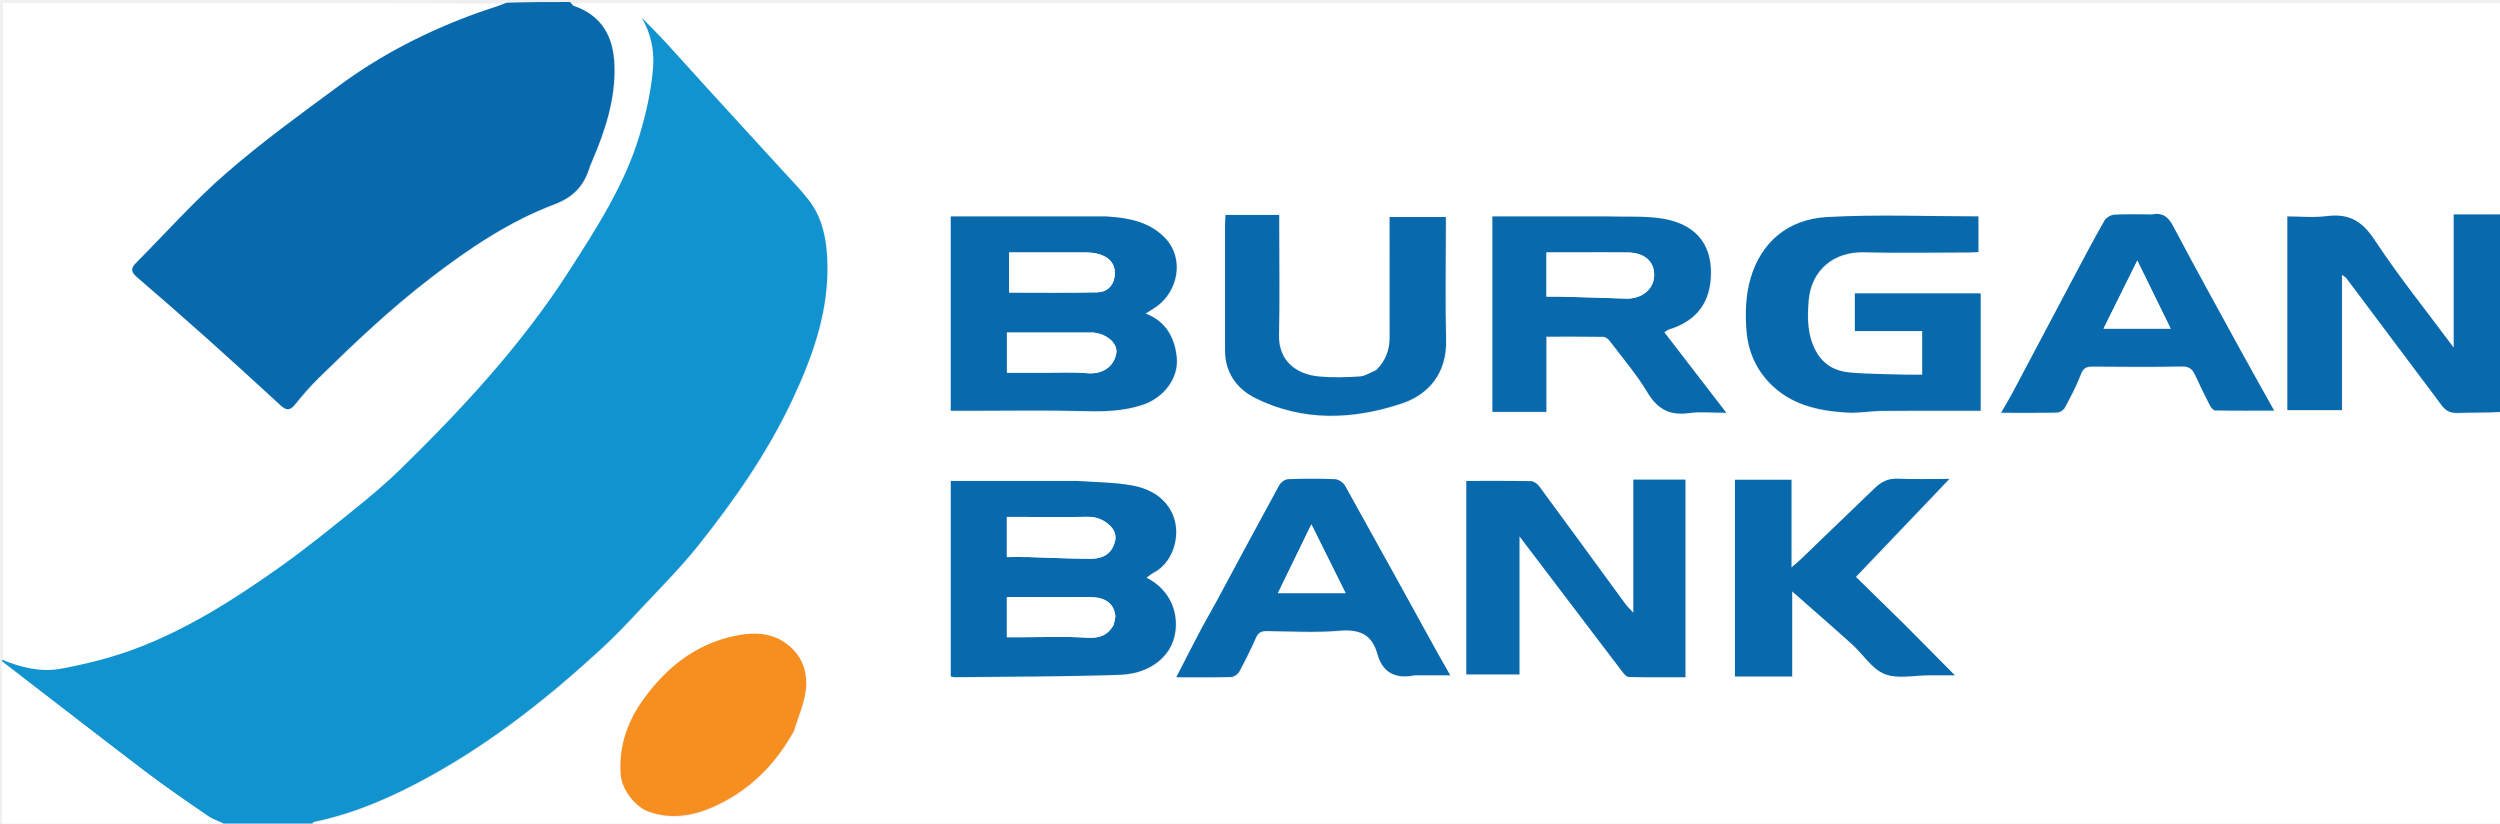
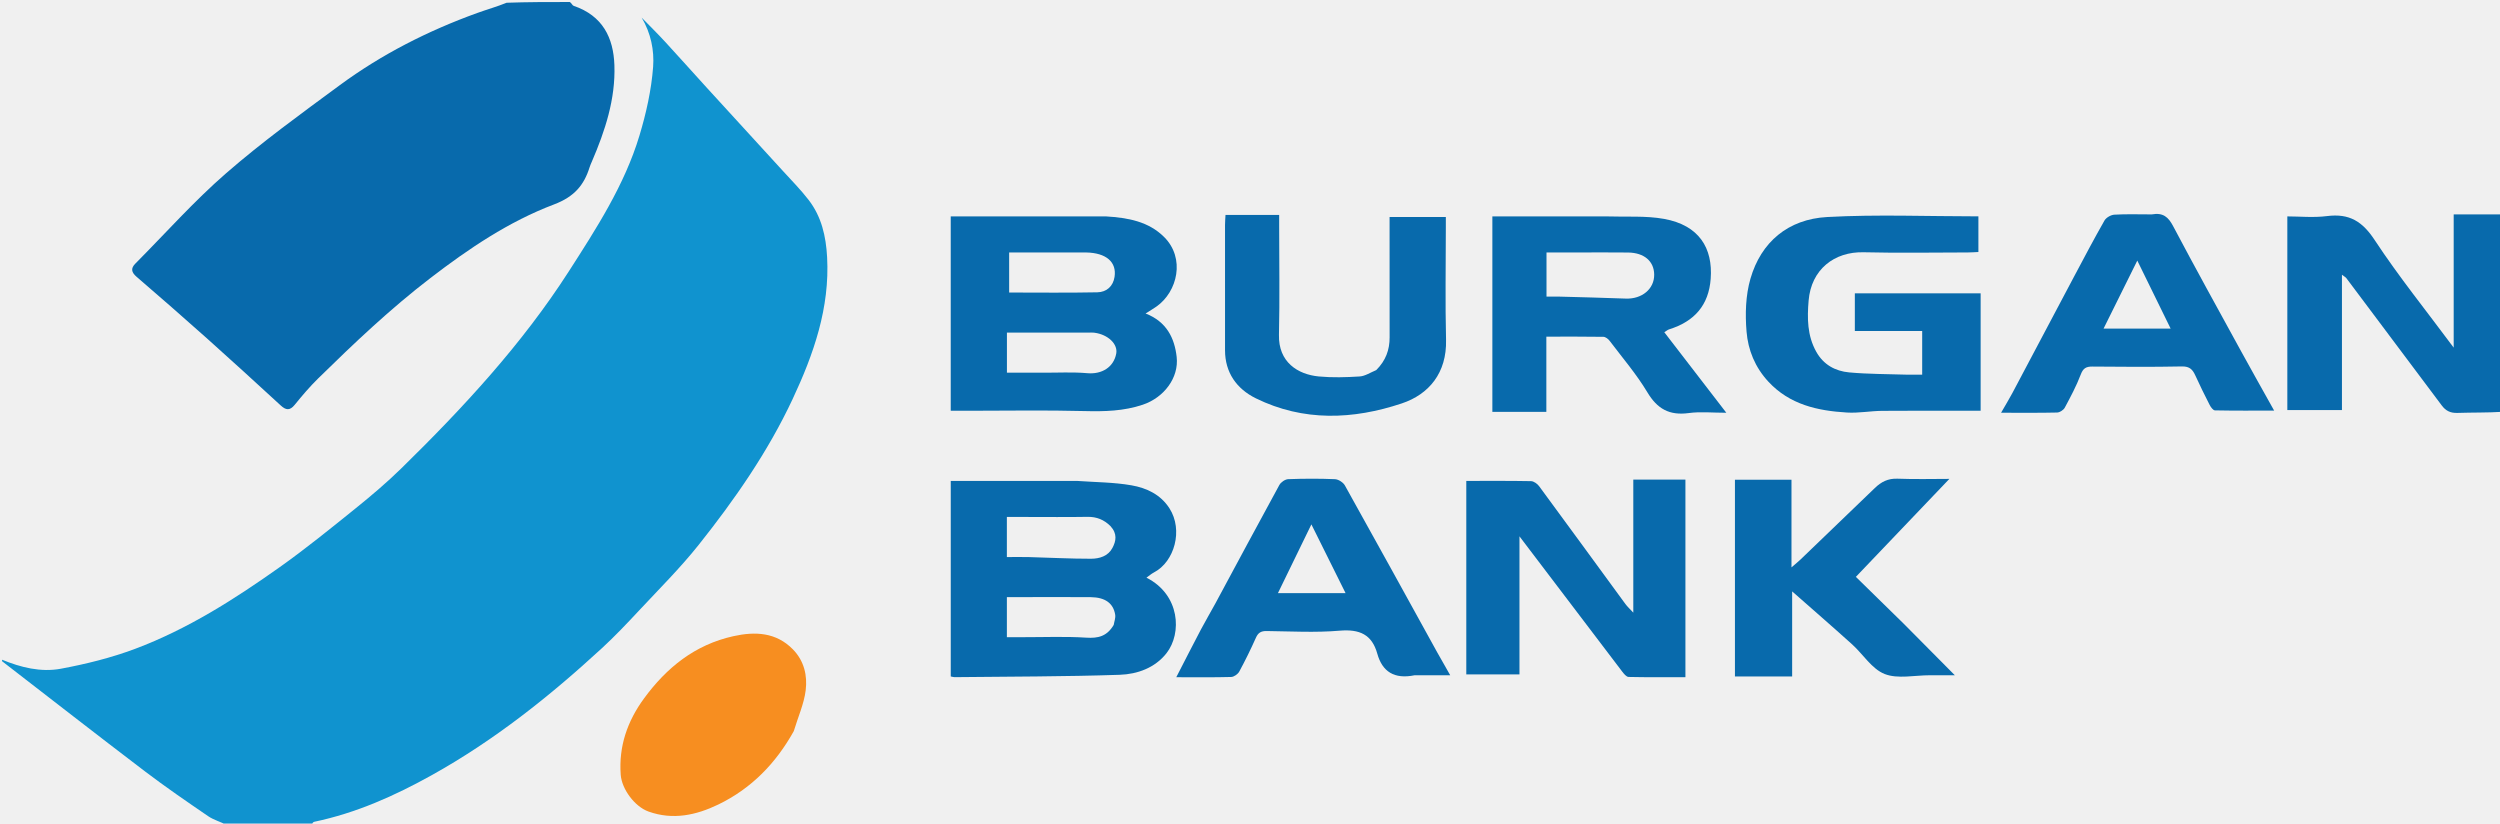
<svg xmlns="http://www.w3.org/2000/svg" width="850" height="280" viewBox="0 0 850 280" fill="none">
  <g clip-path="url(#clip0_10_41)">
-     <path d="M851 140.659C851 187.424 851 234.188 851 281C603.066 281 355.133 281 106.634 280.787C106.419 280.285 106.727 279.816 107.122 279.733C121.414 276.743 134.507 270.875 147.051 263.898C168.385 252.032 187.237 237.008 204.981 220.668C209.381 216.616 213.496 212.263 217.569 207.898C224.43 200.546 231.608 193.409 237.835 185.581C250.144 170.105 261.379 153.936 269.76 136.054C276.981 120.646 282.454 104.931 281.509 87.718C281.124 80.705 279.636 73.99 275.202 68.266C272.495 64.772 269.352 61.588 266.357 58.305C257.727 48.847 249.063 39.417 240.432 29.959C235.738 24.817 231.119 19.611 226.398 14.492C223.826 11.703 221.111 9.037 218.461 6.315C221.614 11.611 222.766 17.515 222.354 23.037C221.765 30.929 219.987 38.861 217.684 46.487C212.635 63.208 203.12 77.907 193.693 92.579C177.803 117.309 157.864 138.884 136.779 159.527C131.865 164.337 126.578 168.825 121.199 173.159C112.739 179.976 104.291 186.841 95.415 193.136C80.043 204.037 64.103 214.215 46.217 220.929C38.112 223.971 29.53 226.093 20.974 227.688C14.172 228.956 7.364 227.249 1 224.455C1 150.026 1 75.597 1 1C57.92 1 114.84 1 172.21 1.255C169.287 2.579 165.87 3.534 162.548 4.735C145.784 10.796 130.059 18.792 115.843 29.259C102.707 38.93 89.45 48.547 77.196 59.197C66.226 68.731 56.55 79.641 46.306 89.947C44.683 91.579 44.969 92.908 46.716 94.414C54.743 101.336 62.736 108.297 70.635 115.354C79.07 122.889 87.409 130.524 95.734 138.172C97.536 139.827 98.843 139.984 100.5 137.943C103.015 134.845 105.617 131.78 108.475 128.976C120.651 117.033 133.016 105.298 146.654 94.839C159.657 84.868 173.235 75.663 188.692 69.812C195.522 67.226 198.875 63.269 200.763 57.16C200.961 56.519 201.251 55.903 201.518 55.283C206.038 44.76 209.598 33.98 209.188 22.448C208.858 13.16 205.225 5.664 195.316 2.297C194.896 2.154 194.684 1.445 194.375 1C413.25 1 632.125 1 851 1C851 24.913 851 48.748 850.668 72.898C845.198 73.215 840.06 73.215 834.544 73.215C834.544 88.37 834.544 103.009 834.544 118.51C825.151 105.867 815.81 94.288 807.697 81.962C803.548 75.657 799.135 72.813 791.479 73.788C786.898 74.371 782.17 73.895 777.985 73.895C777.985 96.249 777.985 118.034 777.985 139.743C784.49 139.743 790.333 139.743 796.553 139.743C796.553 124.408 796.553 109.303 796.553 93.724C797.379 94.359 797.808 94.567 798.057 94.899C808.876 109.308 819.688 123.721 830.473 138.153C831.807 139.939 833.376 140.795 835.786 140.712C840.851 140.536 845.928 140.659 851 140.659ZM366.141 163.831C351.919 163.831 337.697 163.831 323.546 163.831C323.546 186.386 323.546 208.355 323.546 230.314C324.13 230.429 324.468 230.557 324.804 230.553C343.535 230.342 362.274 230.379 380.989 229.749C387.013 229.547 392.996 227.384 396.899 222.409C402.214 215.634 401.529 202.499 390.088 196.73C390.961 196.109 391.73 195.413 392.63 194.947C399.603 191.337 402.651 180.54 397.908 173.152C394.881 168.437 390.135 166.223 384.978 165.324C379.035 164.288 372.899 164.284 366.141 163.831ZM375.971 73.895C358.461 73.895 340.951 73.895 323.54 73.895C323.54 96.238 323.54 117.972 323.54 139.978C325.652 139.978 327.519 139.978 329.386 139.978C342.6 139.978 355.82 139.73 369.023 140.081C375.809 140.262 382.407 140.094 388.845 137.92C396.1 135.469 401.143 128.72 400.362 121.705C399.639 115.216 396.917 109.684 389.794 106.905C391.224 105.995 392.407 105.31 393.515 104.528C400.66 99.48 403.355 88.113 396.086 80.895C390.761 75.607 383.857 74.361 375.971 73.895ZM648.71 127.715C642.143 127.487 635.548 127.536 629.018 126.937C624.27 126.501 620.306 124.32 617.853 119.977C614.72 114.431 614.728 108.438 615.222 102.522C616.103 91.971 623.896 85.838 633.958 86.089C645.753 86.383 657.562 86.163 669.365 86.151C670.602 86.15 671.839 86.049 672.947 86.001C672.947 81.517 672.947 77.484 672.947 73.88C655.631 73.88 638.537 73.176 621.539 74.106C608.21 74.835 599.043 82.652 595.45 95.049C593.795 100.761 593.623 107.126 594.12 113.091C594.636 119.29 596.967 125.163 601.558 130.106C608.772 137.873 618.218 139.983 628.284 140.583C632.227 140.818 636.223 140.047 640.198 140.01C650.111 139.915 660.026 139.978 669.941 139.978C671.186 139.978 672.431 139.978 673.707 139.978C673.707 126.354 673.707 113.24 673.707 100.053C659.305 100.053 645.114 100.053 630.938 100.053C630.938 104.359 630.938 108.39 630.938 112.862C638.748 112.862 646.336 112.862 653.835 112.862C653.835 118.024 653.835 122.738 653.835 127.715C652.192 127.715 650.797 127.715 648.71 127.715ZM573.333 194.82C573.333 184.319 573.333 173.819 573.333 163.374C567.133 163.374 561.523 163.374 555.613 163.374C555.613 178.404 555.613 193.204 555.613 208.617C554.413 207.314 553.573 206.561 552.925 205.677C543.147 192.325 533.411 178.944 523.591 165.621C522.991 164.807 521.78 163.927 520.836 163.909C513.436 163.768 506.032 163.831 498.831 163.831C498.831 185.997 498.831 207.796 498.831 229.616C505.111 229.616 510.805 229.616 516.91 229.616C516.91 214.026 516.91 198.722 516.91 182.674C528.894 198.464 540.351 213.575 551.842 228.66C552.408 229.404 553.263 230.463 554.006 230.48C560.337 230.626 566.673 230.564 573.333 230.564C573.333 218.609 573.333 207.055 573.333 194.82ZM546.062 73.895C533.256 73.895 520.45 73.895 507.694 73.895C507.694 96.427 507.694 118.397 507.694 140.363C513.864 140.363 519.794 140.363 526.049 140.363C526.049 131.719 526.049 123.368 526.049 114.779C532.738 114.779 539.094 114.735 545.448 114.839C546.163 114.85 547.07 115.546 547.54 116.168C551.914 121.953 556.695 127.525 560.391 133.694C563.737 139.278 567.806 141.666 574.48 140.758C578.445 140.219 582.554 140.66 587.242 140.66C579.881 131.101 573.055 122.237 566.16 113.282C566.823 112.874 567.259 112.469 567.777 112.306C576.46 109.584 581.255 104.051 581.927 95.11C582.712 84.655 577.974 76.902 566.081 74.746C559.811 73.609 553.218 74.126 546.062 73.895ZM647.355 212.192C641.688 206.641 636.021 201.091 631.285 196.452C642.178 185.039 652.634 174.085 663.08 163.141C657.409 163.141 651.421 163.31 645.45 163.073C642.189 162.944 639.875 164.18 637.732 166.249C629.319 174.371 620.885 182.472 612.449 190.57C611.661 191.327 610.798 192.01 609.395 193.226C609.395 182.828 609.395 173.143 609.395 163.422C602.613 163.422 596.212 163.422 590.17 163.422C590.17 185.876 590.17 208.043 590.17 230.318C596.881 230.318 603.042 230.318 609.622 230.318C609.622 219.947 609.622 209.838 609.622 201.395C615.972 206.989 623.05 213.123 630.001 219.388C633.749 222.766 636.69 227.745 641.075 229.48C645.52 231.239 651.295 229.894 656.488 229.904C659.073 229.91 661.658 229.905 664.936 229.905C658.75 223.666 653.229 218.099 647.355 212.192ZM481.611 229.906C485.311 229.906 489.011 229.906 493.367 229.906C491.64 226.867 490.229 224.444 488.876 221.992C478.45 203.103 468.062 184.194 457.543 165.353C456.974 164.333 455.36 163.291 454.188 163.241C448.891 163.015 443.574 163.034 438.276 163.235C437.229 163.274 435.789 164.277 435.277 165.214C427.949 178.607 420.757 192.07 413.513 205.505C411.906 208.485 410.159 211.396 408.583 214.39C405.818 219.638 403.135 224.926 400.224 230.575C406.874 230.575 412.885 230.657 418.889 230.491C419.845 230.465 421.168 229.523 421.636 228.66C423.681 224.89 425.569 221.032 427.314 217.124C428.075 215.419 429.057 214.845 430.987 214.871C439.24 214.98 447.545 215.45 455.736 214.753C462.625 214.167 466.761 216.083 468.573 222.576C470.266 228.647 474.313 231.329 481.611 229.906ZM731.547 73.214C727.419 73.214 723.282 73.066 719.17 73.308C717.987 73.377 716.376 74.308 715.815 75.294C712.231 81.582 708.858 87.982 705.466 94.37C698.465 107.556 691.506 120.761 684.503 133.945C683.372 136.075 682.104 138.137 680.655 140.654C687.458 140.654 693.582 140.723 699.701 140.579C700.605 140.558 701.881 139.731 702.305 138.94C704.281 135.262 706.266 131.552 707.741 127.675C708.536 125.584 709.488 124.929 711.702 124.949C721.843 125.045 731.989 125.116 742.126 124.908C744.814 124.852 745.808 126.011 746.714 127.999C748.254 131.38 749.895 134.72 751.594 138.03C751.97 138.764 752.752 139.833 753.367 139.846C759.875 139.978 766.387 139.928 773.502 139.928C769.519 132.782 765.861 126.311 762.292 119.796C754.526 105.622 746.697 91.478 739.151 77.197C737.544 74.157 735.796 72.522 731.547 73.214ZM467.975 126.286C466.18 126.994 464.418 128.198 462.582 128.314C457.972 128.604 453.293 128.752 448.707 128.317C441.478 127.632 434.931 123.407 435.139 114.201C435.418 101.835 435.208 89.459 435.208 77.087C435.208 75.885 435.208 74.683 435.208 73.4C428.869 73.4 423.025 73.4 416.964 73.4C416.901 74.677 416.799 75.781 416.799 76.886C416.788 91.074 416.769 105.262 416.801 119.45C416.818 126.941 420.694 132.516 427.318 135.766C443.462 143.687 460.311 143.019 476.901 137.479C486.146 134.392 492.224 127.091 491.947 115.876C491.634 103.171 491.875 90.453 491.875 77.74C491.875 76.541 491.875 75.342 491.875 74.091C485.279 74.091 479.199 74.091 472.75 74.091C472.75 75.5 472.75 76.718 472.75 77.936C472.75 90.308 472.73 102.68 472.761 115.052C472.771 119.262 471.444 122.94 467.975 126.286ZM270.224 248.647C271.615 244.117 273.648 239.661 274.223 235.038C274.841 230.07 273.747 225.055 269.878 221.101C264.187 215.283 257.074 214.979 249.701 216.605C236.513 219.512 226.901 227.37 219.283 237.756C213.576 245.537 210.624 254.093 211.336 263.743C211.695 268.61 216.075 274.551 220.768 276.238C229.111 279.237 237.037 277.463 244.493 273.863C255.8 268.403 264.103 259.816 270.224 248.647Z" fill="white" />
+     <path d="M851 140.659C851 187.424 851 234.188 851 281C603.066 281 355.133 281 106.634 280.787C106.419 280.285 106.727 279.816 107.122 279.733C121.414 276.743 134.507 270.875 147.051 263.898C168.385 252.032 187.237 237.008 204.981 220.668C209.381 216.616 213.496 212.263 217.569 207.898C224.43 200.546 231.608 193.409 237.835 185.581C250.144 170.105 261.379 153.936 269.76 136.054C276.981 120.646 282.454 104.931 281.509 87.718C281.124 80.705 279.636 73.99 275.202 68.266C272.495 64.772 269.352 61.588 266.357 58.305C257.727 48.847 249.063 39.417 240.432 29.959C235.738 24.817 231.119 19.611 226.398 14.492C223.826 11.703 221.111 9.037 218.461 6.315C221.614 11.611 222.766 17.515 222.354 23.037C221.765 30.929 219.987 38.861 217.684 46.487C212.635 63.208 203.12 77.907 193.693 92.579C177.803 117.309 157.864 138.884 136.779 159.527C131.865 164.337 126.578 168.825 121.199 173.159C112.739 179.976 104.291 186.841 95.415 193.136C80.043 204.037 64.103 214.215 46.217 220.929C38.112 223.971 29.53 226.093 20.974 227.688C14.172 228.956 7.364 227.249 1 224.455C1 150.026 1 75.597 1 1C57.92 1 114.84 1 172.21 1.255C169.287 2.579 165.87 3.534 162.548 4.735C145.784 10.796 130.059 18.792 115.843 29.259C102.707 38.93 89.45 48.547 77.196 59.197C66.226 68.731 56.55 79.641 46.306 89.947C44.683 91.579 44.969 92.908 46.716 94.414C54.743 101.336 62.736 108.297 70.635 115.354C79.07 122.889 87.409 130.524 95.734 138.172C97.536 139.827 98.843 139.984 100.5 137.943C103.015 134.845 105.617 131.78 108.475 128.976C120.651 117.033 133.016 105.298 146.654 94.839C159.657 84.868 173.235 75.663 188.692 69.812C195.522 67.226 198.875 63.269 200.763 57.16C200.961 56.519 201.251 55.903 201.518 55.283C206.038 44.76 209.598 33.98 209.188 22.448C208.858 13.16 205.225 5.664 195.316 2.297C194.896 2.154 194.684 1.445 194.375 1C413.25 1 632.125 1 851 1C851 24.913 851 48.748 850.668 72.898C845.198 73.215 840.06 73.215 834.544 73.215C834.544 88.37 834.544 103.009 834.544 118.51C825.151 105.867 815.81 94.288 807.697 81.962C803.548 75.657 799.135 72.813 791.479 73.788C786.898 74.371 782.17 73.895 777.985 73.895C777.985 96.249 777.985 118.034 777.985 139.743C784.49 139.743 790.333 139.743 796.553 139.743C796.553 124.408 796.553 109.303 796.553 93.724C797.379 94.359 797.808 94.567 798.057 94.899C808.876 109.308 819.688 123.721 830.473 138.153C831.807 139.939 833.376 140.795 835.786 140.712C840.851 140.536 845.928 140.659 851 140.659ZM366.141 163.831C351.919 163.831 337.697 163.831 323.546 163.831C323.546 186.386 323.546 208.355 323.546 230.314C324.13 230.429 324.468 230.557 324.804 230.553C343.535 230.342 362.274 230.379 380.989 229.749C387.013 229.547 392.996 227.384 396.899 222.409C402.214 215.634 401.529 202.499 390.088 196.73C390.961 196.109 391.73 195.413 392.63 194.947C399.603 191.337 402.651 180.54 397.908 173.152C394.881 168.437 390.135 166.223 384.978 165.324C379.035 164.288 372.899 164.284 366.141 163.831ZM375.971 73.895C358.461 73.895 340.951 73.895 323.54 73.895C323.54 96.238 323.54 117.972 323.54 139.978C325.652 139.978 327.519 139.978 329.386 139.978C342.6 139.978 355.82 139.73 369.023 140.081C375.809 140.262 382.407 140.094 388.845 137.92C396.1 135.469 401.143 128.72 400.362 121.705C399.639 115.216 396.917 109.684 389.794 106.905C391.224 105.995 392.407 105.31 393.515 104.528C400.66 99.48 403.355 88.113 396.086 80.895C390.761 75.607 383.857 74.361 375.971 73.895ZM648.71 127.715C642.143 127.487 635.548 127.536 629.018 126.937C624.27 126.501 620.306 124.32 617.853 119.977C614.72 114.431 614.728 108.438 615.222 102.522C616.103 91.971 623.896 85.838 633.958 86.089C645.753 86.383 657.562 86.163 669.365 86.151C670.602 86.15 671.839 86.049 672.947 86.001C672.947 81.517 672.947 77.484 672.947 73.88C655.631 73.88 638.537 73.176 621.539 74.106C608.21 74.835 599.043 82.652 595.45 95.049C593.795 100.761 593.623 107.126 594.12 113.091C594.636 119.29 596.967 125.163 601.558 130.106C608.772 137.873 618.218 139.983 628.284 140.583C632.227 140.818 636.223 140.047 640.198 140.01C650.111 139.915 660.026 139.978 669.941 139.978C671.186 139.978 672.431 139.978 673.707 139.978C673.707 126.354 673.707 113.24 673.707 100.053C659.305 100.053 645.114 100.053 630.938 100.053C630.938 104.359 630.938 108.39 630.938 112.862C638.748 112.862 646.336 112.862 653.835 112.862C653.835 118.024 653.835 122.738 653.835 127.715C652.192 127.715 650.797 127.715 648.71 127.715ZM573.333 194.82C573.333 184.319 573.333 173.819 573.333 163.374C567.133 163.374 561.523 163.374 555.613 163.374C555.613 178.404 555.613 193.204 555.613 208.617C554.413 207.314 553.573 206.561 552.925 205.677C543.147 192.325 533.411 178.944 523.591 165.621C522.991 164.807 521.78 163.927 520.836 163.909C513.436 163.768 506.032 163.831 498.831 163.831C498.831 185.997 498.831 207.796 498.831 229.616C505.111 229.616 510.805 229.616 516.91 229.616C516.91 214.026 516.91 198.722 516.91 182.674C528.894 198.464 540.351 213.575 551.842 228.66C552.408 229.404 553.263 230.463 554.006 230.48C560.337 230.626 566.673 230.564 573.333 230.564C573.333 218.609 573.333 207.055 573.333 194.82ZM546.062 73.895C533.256 73.895 520.45 73.895 507.694 73.895C507.694 96.427 507.694 118.397 507.694 140.363C513.864 140.363 519.794 140.363 526.049 140.363C526.049 131.719 526.049 123.368 526.049 114.779C532.738 114.779 539.094 114.735 545.448 114.839C546.163 114.85 547.07 115.546 547.54 116.168C551.914 121.953 556.695 127.525 560.391 133.694C563.737 139.278 567.806 141.666 574.48 140.758C578.445 140.219 582.554 140.66 587.242 140.66C579.881 131.101 573.055 122.237 566.16 113.282C566.823 112.874 567.259 112.469 567.777 112.306C576.46 109.584 581.255 104.051 581.927 95.11C582.712 84.655 577.974 76.902 566.081 74.746C559.811 73.609 553.218 74.126 546.062 73.895ZM647.355 212.192C641.688 206.641 636.021 201.091 631.285 196.452C642.178 185.039 652.634 174.085 663.08 163.141C657.409 163.141 651.421 163.31 645.45 163.073C642.189 162.944 639.875 164.18 637.732 166.249C629.319 174.371 620.885 182.472 612.449 190.57C611.661 191.327 610.798 192.01 609.395 193.226C609.395 182.828 609.395 173.143 609.395 163.422C602.613 163.422 596.212 163.422 590.17 163.422C590.17 185.876 590.17 208.043 590.17 230.318C596.881 230.318 603.042 230.318 609.622 230.318C609.622 219.947 609.622 209.838 609.622 201.395C615.972 206.989 623.05 213.123 630.001 219.388C633.749 222.766 636.69 227.745 641.075 229.48C645.52 231.239 651.295 229.894 656.488 229.904C659.073 229.91 661.658 229.905 664.936 229.905C658.75 223.666 653.229 218.099 647.355 212.192ZM481.611 229.906C485.311 229.906 489.011 229.906 493.367 229.906C491.64 226.867 490.229 224.444 488.876 221.992C478.45 203.103 468.062 184.194 457.543 165.353C456.974 164.333 455.36 163.291 454.188 163.241C448.891 163.015 443.574 163.034 438.276 163.235C437.229 163.274 435.789 164.277 435.277 165.214C427.949 178.607 420.757 192.07 413.513 205.505C411.906 208.485 410.159 211.396 408.583 214.39C405.818 219.638 403.135 224.926 400.224 230.575C406.874 230.575 412.885 230.657 418.889 230.491C419.845 230.465 421.168 229.523 421.636 228.66C423.681 224.89 425.569 221.032 427.314 217.124C428.075 215.419 429.057 214.845 430.987 214.871C439.24 214.98 447.545 215.45 455.736 214.753C462.625 214.167 466.761 216.083 468.573 222.576C470.266 228.647 474.313 231.329 481.611 229.906ZM731.547 73.214C727.419 73.214 723.282 73.066 719.17 73.308C717.987 73.377 716.376 74.308 715.815 75.294C712.231 81.582 708.858 87.982 705.466 94.37C698.465 107.556 691.506 120.761 684.503 133.945C683.372 136.075 682.104 138.137 680.655 140.654C687.458 140.654 693.582 140.723 699.701 140.579C700.605 140.558 701.881 139.731 702.305 138.94C704.281 135.262 706.266 131.552 707.741 127.675C708.536 125.584 709.488 124.929 711.702 124.949C721.843 125.045 731.989 125.116 742.126 124.908C744.814 124.852 745.808 126.011 746.714 127.999C748.254 131.38 749.895 134.72 751.594 138.03C751.97 138.764 752.752 139.833 753.367 139.846C759.875 139.978 766.387 139.928 773.502 139.928C769.519 132.782 765.861 126.311 762.292 119.796C754.526 105.622 746.697 91.478 739.151 77.197C737.544 74.157 735.796 72.522 731.547 73.214ZM467.975 126.286C466.18 126.994 464.418 128.198 462.582 128.314C457.972 128.604 453.293 128.752 448.707 128.317C441.478 127.632 434.931 123.407 435.139 114.201C435.418 101.835 435.208 89.459 435.208 77.087C435.208 75.885 435.208 74.683 435.208 73.4C428.869 73.4 423.025 73.4 416.964 73.4C416.901 74.677 416.799 75.781 416.799 76.886C416.788 91.074 416.769 105.262 416.801 119.45C416.818 126.941 420.694 132.516 427.318 135.766C443.462 143.687 460.311 143.019 476.901 137.479C486.146 134.392 492.224 127.091 491.947 115.876C491.634 103.171 491.875 90.453 491.875 77.74C491.875 76.541 491.875 75.342 491.875 74.091C485.279 74.091 479.199 74.091 472.75 74.091C472.75 75.5 472.75 76.718 472.75 77.936C472.75 90.308 472.73 102.68 472.761 115.052C472.771 119.262 471.444 122.94 467.975 126.286ZM270.224 248.647C271.615 244.117 273.648 239.661 274.223 235.038C274.841 230.07 273.747 225.055 269.878 221.101C264.187 215.283 257.074 214.979 249.701 216.605C236.513 219.512 226.901 227.37 219.283 237.756C213.576 245.537 210.624 254.093 211.336 263.743C211.695 268.61 216.075 274.551 220.768 276.238C229.111 279.237 237.037 277.463 244.493 273.863C255.8 268.403 264.103 259.816 270.224 248.647Z" fill="none" />
    <path d="M0.708 224.307C7.072 226.93 13.881 228.637 20.682 227.369C29.238 225.774 37.82 223.653 45.925 220.61C63.811 213.896 79.752 203.718 95.124 192.817C103.999 186.523 112.448 179.657 120.907 172.84C126.286 168.507 131.573 164.019 136.487 159.208C157.572 138.565 177.512 116.99 193.401 92.26C202.828 77.588 212.344 62.889 217.392 46.169C219.695 38.542 221.473 30.61 222.062 22.718C222.474 17.197 221.323 11.292 218.169 5.996C220.82 8.718 223.534 11.384 226.106 14.173C230.827 19.292 235.447 24.498 240.14 29.641C248.771 39.098 257.435 48.528 266.065 57.987C269.06 61.269 272.204 64.453 274.91 67.947C279.345 73.671 280.832 80.386 281.217 87.4C282.162 104.612 276.689 120.327 269.468 135.735C261.087 153.617 249.853 169.786 237.543 185.262C231.316 193.091 224.138 200.227 217.277 207.579C213.205 211.944 209.089 216.297 204.689 220.349C186.945 236.689 168.093 251.713 146.759 263.579C134.216 270.556 121.123 276.424 106.83 279.414C106.435 279.497 106.127 279.966 106.014 280.468C96.555 280.681 86.859 280.681 77.061 280.479C74.886 279.371 72.603 278.754 70.782 277.509C63.527 272.545 56.264 267.571 49.282 262.262C33.005 249.885 16.889 237.311 0.708 224.817C0.708 224.817 0.708 224.477 0.708 224.307Z" fill="#1093CF" />
    <path d="M193.751 0.681C194.392 1.127 194.604 1.836 195.024 1.978C204.933 5.346 208.566 12.841 208.896 22.129C209.306 33.661 205.746 44.442 201.226 54.965C200.96 55.584 200.669 56.2 200.471 56.841C198.584 62.95 195.23 66.908 188.4 69.493C172.944 75.344 159.365 84.549 146.363 94.52C132.725 104.979 120.359 116.714 108.183 128.658C105.325 131.461 102.723 134.526 100.208 137.625C98.551 139.666 97.244 139.508 95.442 137.853C87.118 130.205 78.778 122.571 70.343 115.035C62.444 107.979 54.452 101.017 46.424 94.096C44.677 92.589 44.392 91.26 46.014 89.628C56.258 79.322 65.935 68.412 76.904 58.879C89.159 48.228 102.416 38.611 115.551 28.94C129.768 18.473 145.492 10.477 162.256 4.417C165.578 3.216 168.996 2.26 172.247 0.936C179.223 0.681 186.321 0.681 193.751 0.681Z" fill="#086AAC" />
    <path d="M850.708 140.021C845.636 140.34 840.56 140.218 835.494 140.393C833.085 140.477 831.515 139.62 830.181 137.835C819.396 123.402 808.584 108.989 797.765 94.581C797.516 94.248 797.087 94.041 796.262 93.406C796.262 108.985 796.262 124.089 796.262 139.425C790.041 139.425 784.198 139.425 777.693 139.425C777.693 117.715 777.693 95.93 777.693 73.576C781.878 73.576 786.606 74.053 791.188 73.469C798.843 72.494 803.256 75.338 807.406 81.643C815.519 93.969 824.859 105.548 834.253 118.192C834.253 102.69 834.253 88.051 834.253 72.896C839.768 72.896 844.906 72.896 850.376 72.896C850.708 95.164 850.708 117.433 850.708 140.021Z" fill="#086AAC" />
-     <path d="M0.708 225.137C16.889 237.311 33.005 249.885 49.282 262.262C56.264 267.571 63.527 272.545 70.782 277.509C72.603 278.754 74.886 279.371 76.729 280.479C51.295 280.681 26.089 280.681 0.708 280.681C0.708 262.273 0.708 243.865 0.708 225.137Z" fill="white" />
+     <path d="M0.708 225.137C16.889 237.311 33.005 249.885 49.282 262.262C56.264 267.571 63.527 272.545 70.782 277.509C72.603 278.754 74.886 279.371 76.729 280.479C51.295 280.681 26.089 280.681 0.708 280.681C0.708 262.273 0.708 243.865 0.708 225.137Z" fill="none" />
    <path d="M366.202 163.513C372.607 163.965 378.744 163.969 384.686 165.005C389.844 165.904 394.589 168.118 397.617 172.834C402.359 180.221 399.312 191.018 392.338 194.628C391.439 195.094 390.669 195.791 389.796 196.411C401.237 202.18 401.922 215.315 396.608 222.09C392.705 227.065 386.721 229.228 380.698 229.431C361.982 230.06 343.243 230.023 324.513 230.234C324.176 230.238 323.838 230.11 323.255 229.995C323.255 208.036 323.255 186.067 323.255 163.513C337.406 163.513 351.627 163.513 366.202 163.513ZM378.658 212.482C378.845 211.326 379.337 210.127 379.166 209.022C378.56 205.11 375.736 203.082 370.863 203.036C363.55 202.968 356.236 203.018 348.923 203.017C346.733 203.017 344.542 203.017 342.337 203.017C342.337 207.791 342.337 212.048 342.337 216.642C344.284 216.642 346.024 216.64 347.764 216.643C354.959 216.654 362.176 216.345 369.34 216.804C373.391 217.063 376.345 216.364 378.658 212.482ZM377.537 178.85C375.401 176.743 372.905 175.673 369.744 175.728C362.797 175.851 355.847 175.767 348.897 175.767C346.712 175.767 344.527 175.767 342.334 175.767C342.334 180.548 342.334 184.801 342.334 189.401C344.977 189.401 347.424 189.346 349.867 189.411C356.888 189.597 363.909 189.982 370.93 189.973C373.812 189.969 376.745 189.103 378.224 186.303C379.461 183.961 379.973 181.49 377.537 178.85Z" fill="#086AAC" />
    <path d="M376.019 73.576C383.565 74.042 390.469 75.288 395.794 80.576C403.064 87.794 400.369 99.161 393.223 104.209C392.115 104.992 390.932 105.677 389.502 106.586C396.625 109.365 399.347 114.897 400.07 121.386C400.852 128.401 395.808 135.151 388.553 137.601C382.115 139.775 375.518 139.943 368.732 139.763C355.528 139.412 342.308 139.66 329.095 139.659C327.227 139.659 325.36 139.659 323.249 139.659C323.249 117.653 323.249 95.919 323.249 73.576C340.659 73.576 358.169 73.576 376.019 73.576ZM354.522 126.715C359.585 126.741 364.68 126.442 369.704 126.886C374.582 127.318 378.653 124.896 379.522 120.204C380.115 117.003 376.772 113.766 372.164 113.132C371.355 113.021 370.518 113.092 369.694 113.092C361.802 113.089 353.91 113.09 346.018 113.09C344.783 113.09 343.548 113.09 342.355 113.09C342.355 117.908 342.355 122.161 342.355 126.715C346.324 126.715 350.069 126.715 354.522 126.715ZM369.241 85.84C360.55 85.84 351.86 85.84 343.111 85.84C343.111 90.596 343.111 94.934 343.111 99.46C353.296 99.46 363.197 99.589 373.091 99.385C376.262 99.319 378.46 97.338 378.949 94.137C379.711 89.149 376.192 85.959 369.241 85.84Z" fill="#086AAC" />
    <path d="M648.764 127.397C650.505 127.397 651.901 127.397 653.543 127.397C653.543 122.419 653.543 117.705 653.543 112.543C646.044 112.543 638.456 112.543 630.646 112.543C630.646 108.071 630.646 104.04 630.646 99.735C644.822 99.735 659.013 99.735 673.415 99.735C673.415 112.921 673.415 126.035 673.415 139.66C672.139 139.66 670.894 139.66 669.649 139.66C659.735 139.66 649.819 139.597 639.906 139.691C635.931 139.729 631.936 140.499 627.993 140.264C617.927 139.665 608.48 137.554 601.267 129.787C596.675 124.844 594.344 118.971 593.828 112.773C593.331 106.807 593.503 100.443 595.159 94.73C598.751 82.333 607.918 74.516 621.247 73.787C638.245 72.857 655.339 73.562 672.655 73.562C672.655 77.165 672.655 81.199 672.655 85.682C671.548 85.731 670.31 85.832 669.073 85.833C657.27 85.845 645.461 86.065 633.666 85.77C623.604 85.519 615.811 91.652 614.93 102.204C614.436 108.119 614.428 114.113 617.561 119.658C620.014 124.001 623.978 126.183 628.726 126.618C635.257 127.218 641.851 127.168 648.764 127.397Z" fill="#086AAC" />
    <path d="M573.042 194.842C573.042 206.736 573.042 218.29 573.042 230.245C566.381 230.245 560.045 230.307 553.715 230.162C552.972 230.145 552.117 229.085 551.55 228.342C540.059 213.256 528.602 198.146 516.619 182.355C516.619 198.403 516.619 213.707 516.619 229.298C510.513 229.298 504.819 229.298 498.54 229.298C498.54 207.477 498.54 185.678 498.54 163.512C505.741 163.512 513.145 163.45 520.545 163.59C521.489 163.608 522.7 164.489 523.299 165.302C533.12 178.626 542.855 192.007 552.634 205.358C553.281 206.242 554.121 206.996 555.322 208.298C555.322 192.886 555.322 178.085 555.322 163.055C561.232 163.055 566.842 163.055 573.042 163.055C573.042 173.5 573.042 184.001 573.042 194.842Z" fill="#086AAC" />
    <path d="M546.125 73.576C552.926 73.807 559.52 73.29 565.789 74.427C577.682 76.584 582.42 84.336 581.635 94.791C580.964 103.732 576.169 109.266 567.485 111.987C566.967 112.15 566.531 112.555 565.868 112.964C572.764 121.918 579.59 130.783 586.95 140.341C582.263 140.341 578.154 139.9 574.189 140.44C567.515 141.348 563.445 138.959 560.099 133.375C556.403 127.206 551.623 121.634 547.248 115.849C546.778 115.227 545.872 114.531 545.156 114.52C538.802 114.417 532.446 114.46 525.758 114.46C525.758 123.05 525.758 131.4 525.758 140.044C519.502 140.044 513.572 140.044 507.402 140.044C507.402 118.078 507.402 96.108 507.402 73.576C520.159 73.576 532.965 73.576 546.125 73.576ZM535.858 85.838C532.493 85.838 529.128 85.838 525.813 85.838C525.813 91.109 525.813 95.821 525.813 100.836C527.312 100.836 528.585 100.806 529.855 100.841C537.482 101.053 545.11 101.225 552.734 101.519C558.264 101.732 562.496 98.236 562.426 93.331C562.361 88.806 559.018 85.927 553.547 85.856C547.888 85.783 542.226 85.839 535.858 85.838Z" fill="#086AAC" />
    <path d="M647.24 212.043C652.938 217.781 658.458 223.347 664.645 229.587C661.367 229.587 658.781 229.591 656.196 229.586C651.003 229.575 645.229 230.92 640.783 229.161C636.399 227.426 633.457 222.447 629.709 219.069C622.758 212.805 615.681 206.67 609.33 201.076C609.33 209.519 609.33 219.628 609.33 229.999C602.751 229.999 596.589 229.999 589.879 229.999C589.879 207.724 589.879 185.558 589.879 163.103C595.921 163.103 602.321 163.103 609.103 163.103C609.103 172.824 609.103 182.509 609.103 192.907C610.506 191.692 611.369 191.008 612.157 190.252C620.594 182.153 629.028 174.052 637.44 165.931C639.584 163.861 641.897 162.625 645.158 162.754C651.129 162.991 657.118 162.822 662.789 162.822C652.342 173.766 641.887 184.72 630.993 196.133C635.729 200.772 641.396 206.322 647.24 212.043Z" fill="#086AAC" />
    <path d="M480.969 229.587C474.022 231.011 469.975 228.328 468.281 222.257C466.469 215.764 462.334 213.848 455.444 214.434C447.254 215.131 438.949 214.661 430.695 214.552C428.765 214.527 427.784 215.1 427.023 216.805C425.277 220.713 423.39 224.571 421.345 228.341C420.877 229.204 419.553 230.146 418.597 230.172C412.593 230.339 406.582 230.256 399.932 230.256C402.844 224.608 405.527 219.319 408.291 214.071C409.868 211.077 411.614 208.166 413.221 205.186C420.466 191.751 427.657 178.289 434.985 164.895C435.497 163.959 436.938 162.956 437.984 162.916C443.283 162.716 448.6 162.696 453.896 162.922C455.069 162.973 456.682 164.014 457.251 165.034C467.77 183.875 478.158 202.784 488.584 221.673C489.938 224.125 491.349 226.548 493.075 229.587C488.719 229.587 485.02 229.587 480.969 229.587ZM445.897 201.654C449.604 201.654 453.311 201.654 457.487 201.654C453.546 193.725 449.845 186.28 445.873 178.289C441.947 186.358 438.338 193.774 434.503 201.654C438.616 201.654 441.904 201.654 445.897 201.654Z" fill="#086AAC" />
    <path d="M731.592 72.895C735.504 72.203 737.252 73.839 738.859 76.878C746.406 91.159 754.234 105.304 762 119.477C765.57 125.992 769.228 132.463 773.211 139.609C766.095 139.609 759.583 139.659 753.076 139.527C752.461 139.515 751.679 138.446 751.302 137.711C749.603 134.402 747.962 131.061 746.422 127.68C745.516 125.692 744.522 124.534 741.835 124.589C731.697 124.797 721.551 124.726 711.41 124.631C709.196 124.61 708.244 125.265 707.449 127.356C705.975 131.233 703.989 134.943 702.014 138.622C701.589 139.413 700.313 140.239 699.41 140.26C693.291 140.404 687.166 140.335 680.364 140.335C681.812 137.818 683.08 135.756 684.211 133.627C691.214 120.442 698.173 107.237 705.174 94.052C708.566 87.664 711.939 81.263 715.523 74.975C716.085 73.99 717.696 73.059 718.878 72.989C722.99 72.747 727.127 72.895 731.592 72.895ZM730.599 111.727C732.905 111.727 735.211 111.727 738.018 111.727C734.197 103.932 730.609 96.61 726.682 88.597C722.711 96.604 719.053 103.98 715.211 111.727C720.487 111.727 725.195 111.727 730.599 111.727Z" fill="#086AAC" />
    <path d="M467.915 125.839C471.152 122.622 472.48 118.944 472.469 114.733C472.438 102.361 472.458 89.989 472.458 77.617C472.458 76.399 472.458 75.181 472.458 73.772C478.907 73.772 484.987 73.772 491.583 73.772C491.583 75.023 491.583 76.222 491.583 77.422C491.583 90.134 491.342 102.852 491.656 115.558C491.933 126.772 485.854 134.074 476.609 137.16C460.019 142.7 443.17 143.368 427.026 135.447C420.402 132.197 416.526 126.622 416.509 119.131C416.477 104.943 416.496 90.755 416.507 76.567C416.508 75.462 416.609 74.358 416.672 73.081C422.733 73.081 428.577 73.081 434.917 73.081C434.917 74.364 434.917 75.566 434.917 76.768C434.917 89.14 435.127 101.516 434.847 113.882C434.639 123.089 441.186 127.313 448.416 127.998C453.001 128.433 457.681 128.285 462.29 127.995C464.126 127.879 465.888 126.675 467.915 125.839Z" fill="#086AAC" />
    <path d="M269.886 248.587C263.811 259.497 255.508 268.084 244.201 273.544C236.746 277.144 228.819 278.918 220.477 275.919C215.784 274.232 211.403 268.291 211.044 263.424C210.332 253.774 213.284 245.218 218.991 237.438C226.609 227.051 236.221 219.193 249.409 216.286C256.782 214.661 263.895 214.965 269.587 220.782C273.455 224.737 274.549 229.751 273.931 234.719C273.357 239.342 271.323 243.798 269.886 248.587Z" fill="#F78E20" />
-     <path d="M378.496 212.689C376.345 216.364 373.391 217.063 369.341 216.803C362.176 216.345 354.959 216.654 347.764 216.642C346.024 216.64 344.284 216.642 342.337 216.642C342.337 212.048 342.337 207.791 342.337 203.017C344.542 203.017 346.733 203.017 348.923 203.017C356.237 203.018 363.55 202.968 370.863 203.036C375.737 203.082 378.56 205.11 379.166 209.022C379.337 210.127 378.846 211.326 378.496 212.689Z" fill="white" />
-     <path d="M377.727 179.027C379.973 181.49 379.461 183.961 378.224 186.303C376.745 189.103 373.812 189.969 370.93 189.973C363.909 189.982 356.889 189.597 349.867 189.411C347.424 189.346 344.977 189.401 342.334 189.401C342.334 184.801 342.334 180.548 342.334 175.767C344.527 175.767 346.712 175.767 348.898 175.767C355.847 175.767 362.797 175.851 369.744 175.729C372.905 175.673 375.402 176.743 377.727 179.027Z" fill="white" />
-     <path d="M354.168 126.715C350.069 126.715 346.324 126.715 342.354 126.715C342.354 122.161 342.354 117.908 342.354 113.09C343.547 113.09 344.782 113.09 346.017 113.09C353.909 113.09 361.801 113.09 369.693 113.092C370.518 113.092 371.355 113.021 372.164 113.132C376.772 113.766 380.115 117.003 379.522 120.204C378.653 124.896 374.581 127.318 369.703 126.886C364.68 126.442 359.585 126.741 354.168 126.715Z" fill="white" />
-     <path d="M369.572 85.84C376.192 85.96 379.711 89.149 378.949 94.137C378.46 97.338 376.262 99.319 373.091 99.385C363.197 99.59 353.296 99.46 343.111 99.46C343.111 94.934 343.111 90.596 343.111 85.84C351.86 85.84 360.55 85.84 369.572 85.84Z" fill="white" />
-     <path d="M536.212 85.838C542.226 85.839 547.888 85.783 553.547 85.856C559.018 85.927 562.361 88.806 562.426 93.331C562.496 98.236 558.264 101.732 552.734 101.519C545.11 101.225 537.482 101.053 529.855 100.841C528.585 100.806 527.312 100.836 525.813 100.836C525.813 95.821 525.813 91.109 525.813 85.838C529.128 85.838 532.493 85.838 536.212 85.838Z" fill="white" />
-     <path d="M445.545 201.654C441.904 201.654 438.616 201.654 434.503 201.654C438.338 193.774 441.946 186.358 445.873 178.289C449.845 186.28 453.546 193.726 457.487 201.654C453.311 201.654 449.604 201.654 445.545 201.654Z" fill="white" />
-     <path d="M730.252 111.727C725.195 111.727 720.486 111.727 715.211 111.727C719.053 103.98 722.711 96.604 726.682 88.597C730.609 96.61 734.197 103.932 738.018 111.727C735.211 111.727 732.905 111.727 730.252 111.727Z" fill="white" />
+     <path d="M378.496 212.689C376.345 216.364 373.391 217.063 369.341 216.803C362.176 216.345 354.959 216.654 347.764 216.642C346.024 216.64 344.284 216.642 342.337 216.642C342.337 212.048 342.337 207.791 342.337 203.017C344.542 203.017 346.733 203.017 348.923 203.017C356.237 203.018 363.55 202.968 370.863 203.036C375.737 203.082 378.56 205.11 379.166 209.022C379.337 210.127 378.846 211.326 378.496 212.689Z" fill="none" />
+     <path d="M377.727 179.027C379.973 181.49 379.461 183.961 378.224 186.303C376.745 189.103 373.812 189.969 370.93 189.973C363.909 189.982 356.889 189.597 349.867 189.411C347.424 189.346 344.977 189.401 342.334 189.401C342.334 184.801 342.334 180.548 342.334 175.767C344.527 175.767 346.712 175.767 348.898 175.767C355.847 175.767 362.797 175.851 369.744 175.729C372.905 175.673 375.402 176.743 377.727 179.027Z" fill="none" />
+     <path d="M354.168 126.715C350.069 126.715 346.324 126.715 342.354 126.715C342.354 122.161 342.354 117.908 342.354 113.09C343.547 113.09 344.782 113.09 346.017 113.09C353.909 113.09 361.801 113.09 369.693 113.092C370.518 113.092 371.355 113.021 372.164 113.132C376.772 113.766 380.115 117.003 379.522 120.204C378.653 124.896 374.581 127.318 369.703 126.886C364.68 126.442 359.585 126.741 354.168 126.715Z" fill="none" />
+     <path d="M369.572 85.84C376.192 85.96 379.711 89.149 378.949 94.137C378.46 97.338 376.262 99.319 373.091 99.385C363.197 99.59 353.296 99.46 343.111 99.46C343.111 94.934 343.111 90.596 343.111 85.84C351.86 85.84 360.55 85.84 369.572 85.84Z" fill="none" />
+     <path d="M536.212 85.838C542.226 85.839 547.888 85.783 553.547 85.856C559.018 85.927 562.361 88.806 562.426 93.331C562.496 98.236 558.264 101.732 552.734 101.519C545.11 101.225 537.482 101.053 529.855 100.841C528.585 100.806 527.312 100.836 525.813 100.836C525.813 95.821 525.813 91.109 525.813 85.838C529.128 85.838 532.493 85.838 536.212 85.838Z" fill="none" />
+     <path d="M445.545 201.654C441.904 201.654 438.616 201.654 434.503 201.654C438.338 193.774 441.946 186.358 445.873 178.289C449.845 186.28 453.546 193.726 457.487 201.654C453.311 201.654 449.604 201.654 445.545 201.654Z" fill="none" />
+     <path d="M730.252 111.727C725.195 111.727 720.486 111.727 715.211 111.727C719.053 103.98 722.711 96.604 726.682 88.597C730.609 96.61 734.197 103.932 738.018 111.727C735.211 111.727 732.905 111.727 730.252 111.727Z" fill="none" />
  </g>
  <defs>
    <clipPath id="clip0_10_41">
-       <rect width="850" height="280" fill="white" />
+       <rect width="850" height="280" fill="none" />
    </clipPath>
  </defs>
</svg>
